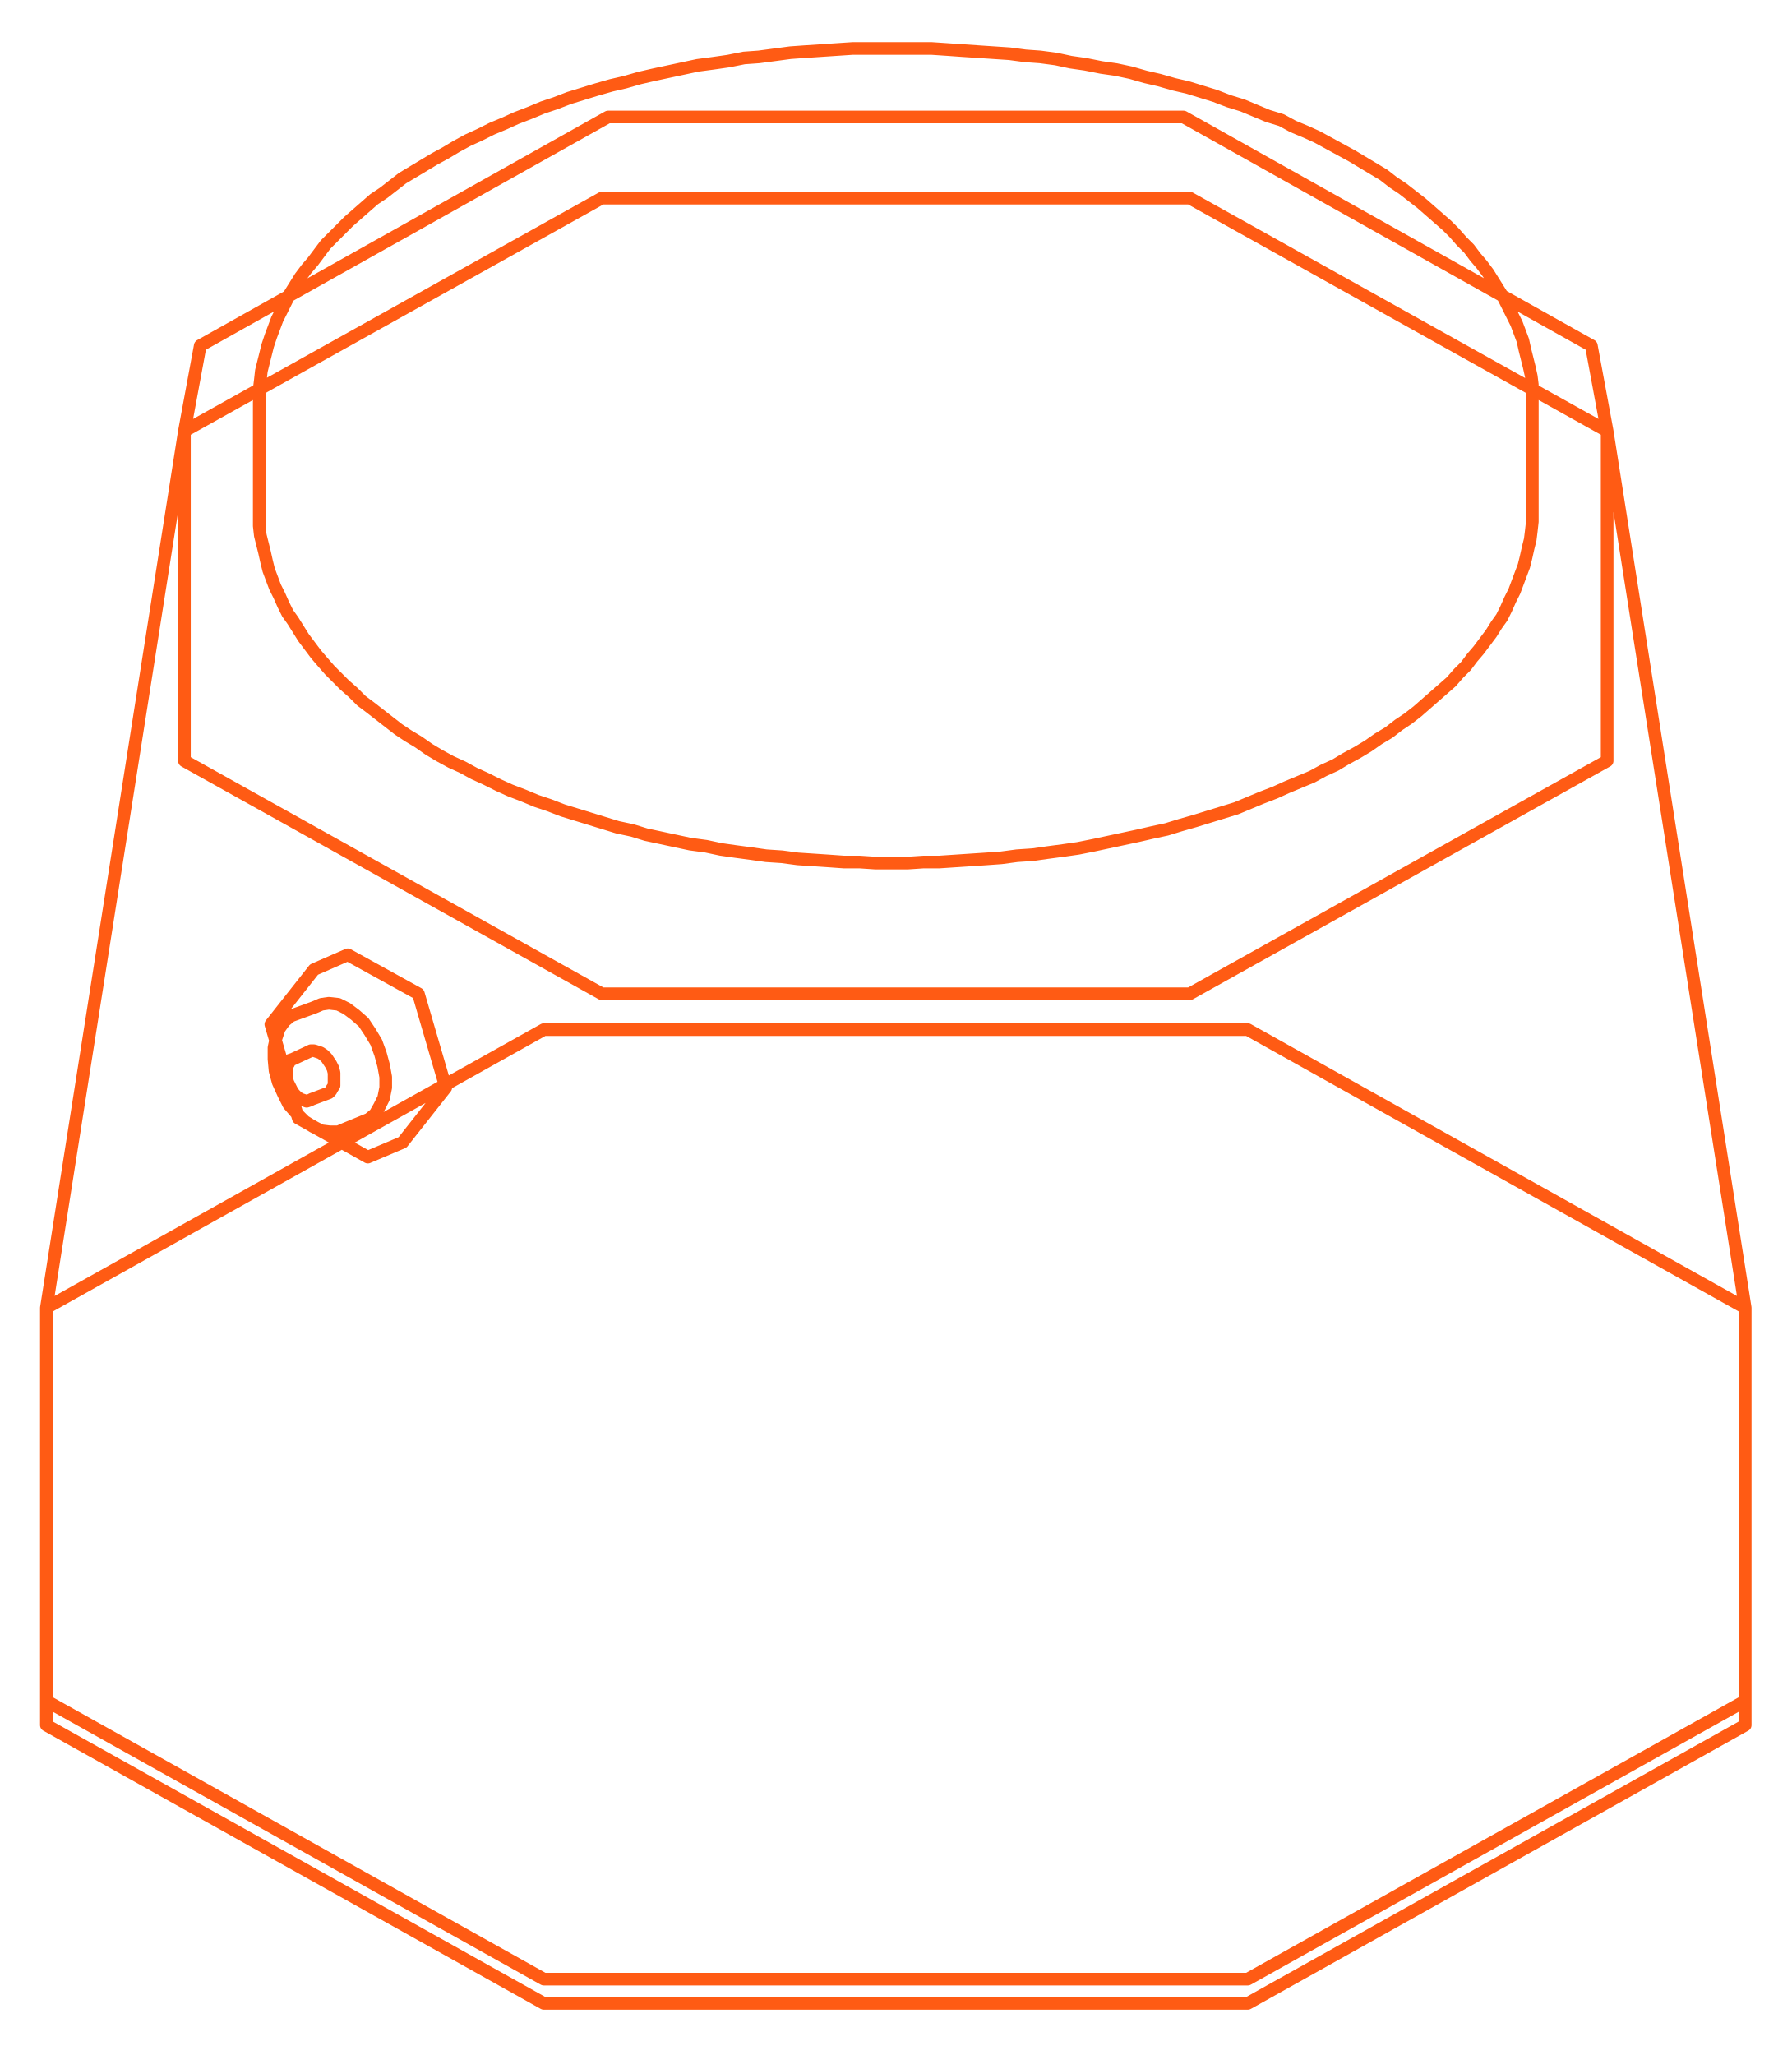
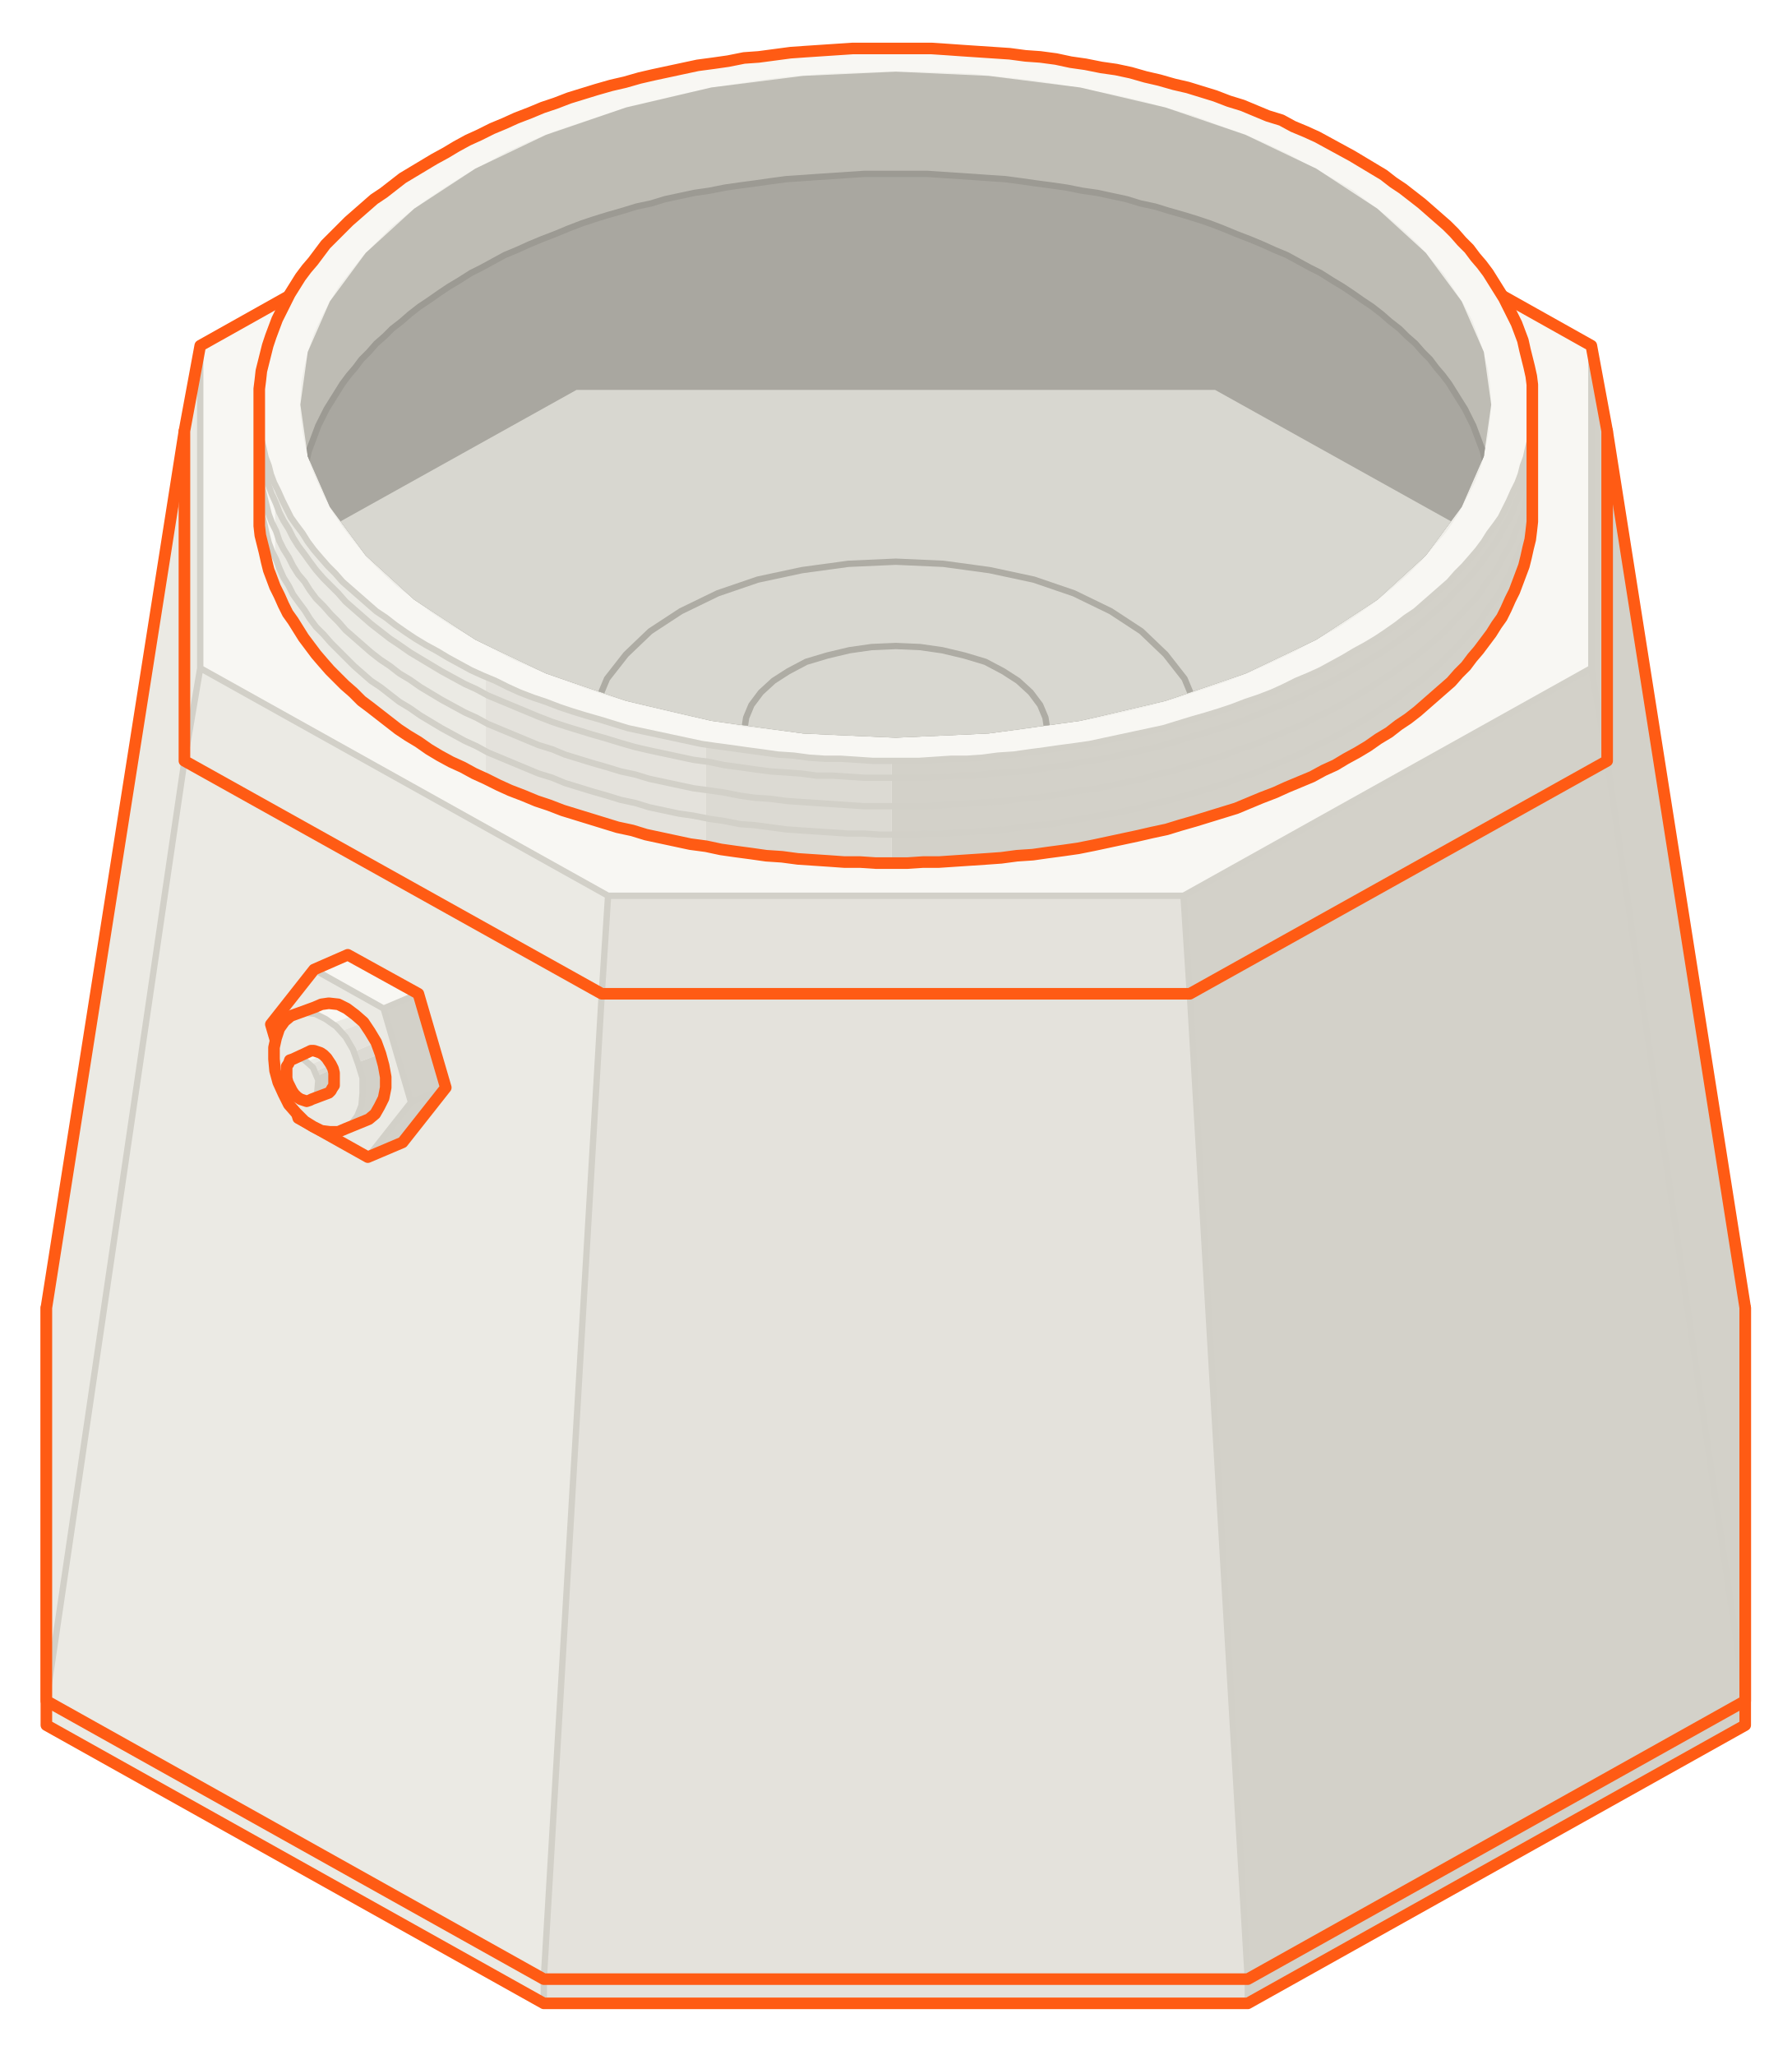
<svg xmlns="http://www.w3.org/2000/svg" viewBox="215 678 170 195" width="170" height="195">
-   <path d="M219.4 802.1L266.6 775.7L333.4 775.7L380.6 802.1L380.6 841.7L333.4 868.1L266.6 868.1L219.4 841.7ZM219.4 802.1L232.5 718.9L272.1 696.8L327.9 696.8L367.5 718.9L380.6 802.1L380.6 839.4L333.4 865.8L266.6 865.8L219.4 839.4ZM232.5 718.9L234 710.8L272.7 689.1L327.3 689.1L366 710.8L367.5 718.9L367.5 750.2L327.9 772.3L272.1 772.3L232.5 750.2ZM240.7 775.2L244.8 770L248 768.6L254.7 772.3L257.3 781.2L253.2 786.4L249.9 787.8L243.3 784.1ZM241 778.5L241 777.4L241.2 776.5L241.5 775.6L242 774.9L242.6 774.4L244.8 773.6L245.5 773.3L246.2 773.2L247.1 773.3L247.9 773.7L248.7 774.3L249.5 775L250.1 775.9L250.7 776.9L251.1 778L251.4 779.1L251.6 780.2L251.6 781.2L251.4 782.2L251 783L250.6 783.7L250 784.2L247.8 785.1L247.1 785.4L246.3 785.4L245.5 785.3L244.7 784.9L243.9 784.4L243.1 783.6L242.4 782.8L241.9 781.8L241.4 780.7L241.1 779.6ZM242.2 779.9L242.2 779.5L242.2 779.2L242.4 778.9L242.5 778.6L242.8 778.5L244.3 777.8L244.5 777.7L244.8 777.7L245.1 777.8L245.4 777.9L245.7 778.1L246 778.4L246.2 778.7L246.4 779L246.6 779.4L246.7 779.8L246.7 780.2L246.7 780.6L246.7 781L246.5 781.3L246.4 781.5L246.2 781.7L244.6 782.3L244.4 782.4L244.1 782.5L243.8 782.4L243.5 782.3L243.2 782.1L242.9 781.8L242.7 781.5L242.5 781.1L242.3 780.7L242.2 780.3ZM239.6 716.6L239.6 715.7L239.6 714.9L239.7 714.1L239.8 713.2L240 712.4L240.2 711.6L240.4 710.8L240.7 709.9L241 709.1L241.3 708.3L241.7 707.5L242.1 706.7L242.5 705.9L243 705.1L243.5 704.3L244.1 703.5L244.7 702.8L245.3 702L245.9 701.2L246.6 700.5L247.3 699.8L248.1 699L248.9 698.3L249.7 697.6L250.5 696.9L251.4 696.3L252.3 695.6L253.2 694.9L254.2 694.3L255.2 693.7L256.2 693.1L257.3 692.5L258.3 691.9L259.4 691.3L260.5 690.8L261.7 690.2L262.9 689.7L264 689.2L265.3 688.7L266.5 688.2L267.7 687.8L269 687.3L270.3 686.9L271.6 686.5L273 686.1L274.3 685.8L275.7 685.4L277 685.1L278.4 684.8L279.8 684.5L281.2 684.2L282.7 684L284.1 683.8L285.6 683.5L287 683.4L288.5 683.2L290 683L291.4 682.9L292.9 682.8L294.4 682.7L295.9 682.6L297.4 682.6L298.9 682.6L300.4 682.6L301.9 682.6L303.4 682.6L304.9 682.7L306.3 682.8L307.8 682.9L309.3 683L310.8 683.1L312.3 683.3L313.7 683.4L315.2 683.6L316.6 683.9L318 684.1L319.5 684.4L320.9 684.6L322.3 684.9L323.7 685.3L325 685.6L326.4 686L327.7 686.3L329 686.7L330.3 687.1L331.6 687.6L332.9 688L334.1 688.5L335.3 689L336.6 689.4L337.7 690L338.9 690.5L340 691L341.1 691.6L342.2 692.2L343.3 692.8L344.3 693.4L345.3 694L346.3 694.6L347.2 695.3L348.1 695.9L349 696.6L349.9 697.3L350.7 698L351.5 698.7L352.3 699.4L353 700.1L353.7 700.9L354.4 701.6L355 702.4L355.6 703.1L356.2 703.9L356.7 704.7L357.2 705.5L357.7 706.3L358.1 707.1L358.5 707.9L358.9 708.7L359.2 709.5L359.5 710.3L359.7 711.2L359.9 712L360.1 712.8L360.3 713.7L360.4 714.5L360.4 715.3L360.4 716.2L360.4 725.9L360.4 726.7L360.4 727.5L360.3 728.4L360.2 729.2L360 730L359.8 730.9L359.6 731.7L359.3 732.5L359 733.3L358.7 734.1L358.3 734.9L357.9 735.8L357.5 736.6L357 737.3L356.5 738.1L355.9 738.9L355.3 739.7L354.7 740.4L354.1 741.2L353.4 741.9L352.7 742.7L351.9 743.4L351.1 744.1L350.3 744.8L349.5 745.5L348.6 746.2L347.7 746.8L346.8 747.5L345.8 748.1L344.8 748.8L343.8 749.4L342.7 750L341.7 750.6L340.6 751.1L339.5 751.7L338.3 752.2L337.1 752.7L336 753.2L334.7 753.7L333.5 754.2L332.3 754.7L331 755.1L329.7 755.5L328.4 755.9L327 756.3L325.7 756.7L324.3 757L323 757.3L321.6 757.6L320.2 757.9L318.8 758.2L317.3 758.5L315.9 758.7L314.4 758.9L313 759.1L311.5 759.2L310 759.4L308.6 759.5L307.1 759.6L305.6 759.7L304.1 759.8L302.6 759.8L301.1 759.9L299.6 759.9L298.1 759.9L296.6 759.8L295.1 759.8L293.7 759.7L292.2 759.6L290.7 759.5L289.2 759.3L287.7 759.2L286.3 759L284.8 758.8L283.4 758.6L282 758.3L280.5 758.1L279.1 757.8L277.7 757.5L276.3 757.2L275 756.8L273.6 756.5L272.3 756.1L271 755.7L269.7 755.3L268.4 754.9L267.1 754.4L265.9 754L264.7 753.5L263.4 753L262.3 752.5L261.1 751.9L260 751.4L258.9 750.8L257.8 750.3L256.7 749.7L255.7 749.1L254.7 748.4L253.7 747.8L252.8 747.2L251.9 746.5L251 745.8L250.1 745.1L249.3 744.5L248.5 743.7L247.7 743L247 742.3L246.3 741.6L245.6 740.8L245 740.1L244.4 739.3L243.8 738.5L243.3 737.7L242.8 736.9L242.3 736.2L241.9 735.4L241.5 734.5L241.1 733.7L240.8 732.9L240.5 732.1L240.3 731.3L240.1 730.4L239.9 729.6L239.7 728.8L239.6 727.9L239.6 727.1L239.6 726.3Z" fill="none" stroke="#ff5b14" stroke-width="1.2" stroke-linecap="round" stroke-linejoin="round" vector-effect="non-scaling-stroke" />
+   <defs>
+     <clipPath id="mk-neck-hole">
+       <path d="M339.9 738.7L333.2 741.9L325.6 744.5L317.5 746.4L308.8 747.6L300 748L291.2 747.6L282.5 746.4L274.4 744.5L266.8 741.9L260.1 738.7L254.3 734.9L249.7 730.7L246.3 726.1L244.2 721.3L243.5 716.4L244.2 711.4L246.3 706.6L249.7 702L254.3 697.8L260.1 694L266.8 690.8L274.4 688.2L282.5 686.3L291.2 685.2L300 684.8L308.8 685.2L317.5 686.3L325.6 688.2L333.2 690.8L339.9 694L345.7 697.8L350.3 702L353.7 706.6L355.8 711.4L356.5 716.4L355.8 721.3L353.7 726.1L350.3 730.7L345.7 734.9Z" />
+     </clipPath>
+     <clipPath id="mk-neck-low">
+       <path d="M339.9 748.4L333.2 751.6L325.6 754.2L317.5 756.1L308.8 757.3L300 757.7L291.2 757.3L282.5 756.1L274.4 754.2L266.8 751.6L260.1 748.4L254.3 744.6L249.7 740.4L246.3 735.8L244.2 731L243.5 726.1L244.2 721.1L246.3 716.3L249.7 711.7L254.3 707.5L260.1 703.7L266.8 700.5L274.4 697.9L282.5 696L291.2 694.9L300 694.5L308.8 694.9L317.5 696L325.6 697.9L333.2 700.5L339.9 703.7L345.7 707.5L350.3 711.7L353.7 716.3L355.8 721.1L356.5 726.1L355.8 731L353.7 735.8L350.3 740.4L345.7 744.6Z" />
+     </clipPath>
+   </defs>
+   <g>
+     <path d="M219.4 802.1L266.6 775.7L333.4 775.7L380.6 802.1L380.6 841.7L333.4 868.1L266.6 868.1L219.4 841.7Z" fill="#efeee9" />
+     <path d="M380.6 841.7L333.4 868.1L333.4 865.8L380.6 839.4Z" fill="#d3d1c9" />
+     <path d="M333.4 868.1L266.6 868.1L266.6 865.8L333.4 865.8Z" fill="#e4e2dc" />
+     <path d="M266.6 868.1L219.4 841.7L219.4 839.4L266.6 865.8Z" fill="#ebeae4" />
+     <path d="" fill="#f8f7f3" />
+     <path d="M333.4 868.1L333.4 865.8M266.6 868.1L266.6 865.8" fill="none" stroke="#d2d0c8" stroke-width="0.6" stroke-linecap="round" stroke-linejoin="round" vector-effect="non-scaling-stroke" />
+     <path d="M219.4 802.1L266.6 775.7L333.4 775.7L380.6 802.1L380.6 841.7L333.4 868.1L266.6 868.1L219.4 841.7Z" fill="none" stroke="#ff5b14" stroke-width="1.1" stroke-linecap="round" stroke-linejoin="round" vector-effect="non-scaling-stroke" />
+   </g>
+   <g>
+     <path d="M219.4 802.1L232.5 718.9L272.1 696.8L327.9 696.8L367.5 718.9L380.6 802.1L380.6 839.4L333.4 865.8L266.6 865.8L219.4 839.4Z" fill="#efeee9" />
+     <path d="M380.6 802.1L380.6 839.4L367.5 750.2L367.5 718.9ZM380.6 839.4L333.4 865.8L327.9 772.3L367.5 750.2Z" fill="#d3d1c9" />
+     <path d="M333.4 865.8L266.6 865.8L272.1 772.3L327.9 772.3Z" fill="#e4e2dc" />
+     <path d="M266.6 865.8L219.4 839.4L232.5 750.2L272.1 772.3ZM219.4 839.4L219.4 802.1L232.5 718.9L232.5 750.2Z" fill="#ebeae4" />
+     <path d="" fill="#f8f7f3" />
+     <path d="M333.4 865.8L327.9 772.3M266.6 865.8L272.1 772.3M219.4 839.4L232.5 750.2M380.6 839.4L367.5 750.2" fill="none" stroke="#d2d0c8" stroke-width="0.6" stroke-linecap="round" stroke-linejoin="round" vector-effect="non-scaling-stroke" />
+     <path d="M219.4 802.1L232.5 718.9L272.1 696.8L327.9 696.8L367.5 718.9L380.6 802.1L380.6 839.4L333.4 865.8L266.6 865.8L219.4 839.4Z" fill="none" stroke="#ff5b14" stroke-width="1.1" stroke-linecap="round" stroke-linejoin="round" vector-effect="non-scaling-stroke" />
+   </g>
+   <g>
+     <path d="M232.5 718.9L234 710.8L272.7 689.1L327.3 689.1L366 710.8L367.5 718.9L367.5 750.2L327.9 772.3L272.1 772.3L232.5 750.2Z" fill="#efeee9" />
+     <path d="M367.5 718.9L367.5 750.2L366 741.4L366 710.8ZM367.5 750.2L327.9 772.3L327.3 763L366 741.4Z" fill="#d3d1c9" />
+     <path d="M327.9 772.3L272.1 772.3L272.7 763L327.3 763Z" fill="#e4e2dc" />
+     <path d="M272.1 772.3L232.5 750.2L234 741.4L272.7 763ZM232.5 750.2L232.5 718.9L234 710.8L234 741.4Z" fill="#ebeae4" />
+     <path d="M327.3 763L272.7 763L234 741.4L234 710.8L272.7 689.1L327.3 689.1L366 710.8L366 741.4Z" fill="#f8f7f3" />
+     <path d="M327.9 772.3L327.3 763M327.3 763L272.7 763M272.1 772.3L272.7 763M272.7 763L234 741.4M232.5 750.2L234 741.4M234 741.4L234 710.8M366 710.8L366 741.4M367.5 750.2L366 741.4M366 741.4L327.3 763" fill="none" stroke="#d2d0c8" stroke-width="0.6" stroke-linecap="round" stroke-linejoin="round" vector-effect="non-scaling-stroke" />
+     <path d="M232.5 718.9L234 710.8L272.7 689.1L327.3 689.1L366 710.8L367.5 718.9L367.5 750.2L327.9 772.3L272.1 772.3L232.5 750.2Z" fill="none" stroke="#ff5b14" stroke-width="1.1" stroke-linecap="round" stroke-linejoin="round" vector-effect="non-scaling-stroke" />
+   </g>
+   <g>
+     <path d="M240.7 775.2L244.8 770L248 768.6L254.7 772.3L257.3 781.2L253.2 786.4L249.9 787.8L243.3 784.1Z" fill="#efeee9" />
+     <path d="M254.7 772.3L257.3 781.2L254 782.6L251.4 773.7ZM257.3 781.2L253.2 786.4L249.9 787.8L254 782.6Z" fill="#d3d1c9" />
+     <path d="M240.7 775.2L244.8 770L251.4 773.7L254 782.6L249.9 787.8L243.3 784.1Z" fill="#ebeae4" />
+     <path d="M248 768.6L254.7 772.3L251.4 773.7L244.8 770Z" fill="#f8f7f3" />
+     <path d="M244.8 770L251.4 773.7M254.7 772.3L251.4 773.7M251.4 773.7L254 782.6M257.3 781.2L254 782.6M254 782.6L249.9 787.8" fill="none" stroke="#d2d0c8" stroke-width="0.6" stroke-linecap="round" stroke-linejoin="round" vector-effect="non-scaling-stroke" />
+     <path d="M240.7 775.2L244.8 770L248 768.6L254.7 772.3L257.3 781.2L253.2 786.4L249.9 787.8L243.3 784.1Z" fill="none" stroke="#ff5b14" stroke-width="1.1" stroke-linecap="round" stroke-linejoin="round" vector-effect="non-scaling-stroke" />
+   </g>
+   <g>
+     <path d="M241 778.5L241 777.4L241.2 776.5L241.5 775.6L242 774.9L242.6 774.4L244.8 773.6L245.5 773.3L246.2 773.2L247.1 773.3L247.9 773.7L248.7 774.3L249.5 775L250.1 775.9L250.7 776.9L251.1 778L251.4 779.1L251.6 780.2L251.6 781.2L251.4 782.2L251 783L250.6 783.7L250 784.2L247.8 785.1L247.1 785.4L246.3 785.4L245.5 785.3L244.7 784.9L243.9 784.4L243.1 783.6L242.4 782.8L241.9 781.8L241.4 780.7L241.1 779.6Z" fill="#efeee9" />
+     <path d="M251.1 778L251.4 779.1L251.6 780.2L251.6 781.2L251.4 782.2L251 783L250.6 783.7L250 784.2L247.8 785.1L248.4 784.6L248.9 783.9L249.2 783.1L249.4 782.1L249.4 781.1L249.3 780L249 778.8Z" fill="#d3d1c9" />
+     <path d="M250.7 776.9L251.1 778L249 778.8L248.6 777.8Z" fill="#dcdad3" />
+     <path d="M249.5 775L250.1 775.9L250.7 776.9L248.6 777.8L248 776.8L247.3 775.9Z" fill="#e4e2dc" />
+     <path d="M248.7 774.3L249.5 775L247.3 775.9L246.5 775.1ZM241 777.4L241.2 776.5L241.5 775.6L242 774.9L242.6 774.4L243.3 774.2L244.1 774.1L244.9 774.2L245.7 774.6L246.5 775.1L247.3 775.9L248 776.8L248.6 777.8L249 778.8L249.3 780L249.4 781.1L249.4 782.1L249.2 783.1L248.9 783.9L248.4 784.6L247.8 785.1L247.1 785.4L246.3 785.4L245.5 785.3L244.7 784.9L243.9 784.4L243.1 783.6L242.4 782.8L241.9 781.8L241.4 780.7L241.1 779.6L241 778.5L241 777.4L245.2 779.8L245.2 779.8L245.2 779.8L245.2 779.8L245.2 779.8L245.2 779.8L245.2 779.8L245.2 779.8L245.2 779.8L245.2 779.8L245.2 779.8L245.2 779.8L245.2 779.8L245.2 779.8L245.2 779.8L245.2 779.8L245.2 779.8L245.2 779.8L245.2 779.8L245.2 779.8L245.2 779.8L245.2 779.8L245.2 779.8L245.2 779.8L245.2 779.8L245.2 779.8L245.2 779.8L245.2 779.8L245.2 779.8L245.2 779.8L245.2 779.8L245.2 779.8L245.2 779.8Z" fill="#ebeae4" />
+     <path d="M244.8 773.6L245.5 773.3L246.2 773.2L247.1 773.3L247.9 773.7L248.7 774.3L246.5 775.1L245.7 774.6L244.9 774.2L244.1 774.1L243.3 774.2L242.6 774.4Z" fill="#f8f7f3" />
+     <path d="M243 774.3L243.9 774.1L244.9 774.2L245.9 774.7L246.9 775.4L247.8 776.4L248.5 777.6L249 779L249.4 780.3L249.4 781.7L249.3 782.9L248.9 783.9L248.3 784.7L247.5 785.3" fill="none" stroke="#d2d0c8" stroke-width="0.6" stroke-linecap="round" stroke-linejoin="round" vector-effect="non-scaling-stroke" />
+     <path d="M241 778.5L241 777.4L241.2 776.5L241.5 775.6L242 774.9L242.6 774.4L244.8 773.6L245.5 773.3L246.2 773.2L247.1 773.3L247.9 773.7L248.7 774.3L249.5 775L250.1 775.9L250.7 776.9L251.1 778L251.4 779.1L251.6 780.2L251.6 781.2L251.4 782.2L251 783L250.6 783.7L250 784.2L247.8 785.1L247.1 785.4L246.3 785.4L245.5 785.3L244.7 784.9L243.9 784.4L243.1 783.6L242.4 782.8L241.9 781.8L241.4 780.7L241.1 779.6Z" fill="none" stroke="#ff5b14" stroke-width="1.1" stroke-linecap="round" stroke-linejoin="round" vector-effect="non-scaling-stroke" />
+   </g>
+   <g>
+     <path d="M242.2 779.9L242.2 779.5L242.2 779.2L242.4 778.9L242.5 778.6L242.8 778.5L244.3 777.8L244.5 777.7L244.8 777.7L245.1 777.8L245.4 777.9L245.7 778.1L246 778.4L246.2 778.7L246.4 779L246.6 779.4L246.7 779.8L246.7 780.2L246.7 780.6L246.7 781L246.5 781.3L246.4 781.5L246.2 781.7L244.6 782.3L244.4 782.4L244.1 782.5L243.8 782.4L243.5 782.3L243.2 782.1L242.9 781.8L242.7 781.5L242.5 781.1L242.3 780.7L242.2 780.3Z" fill="#efeee9" />
+     <path d="M246.6 779.4L246.7 779.8L246.7 780.2L246.7 780.6L246.7 781L246.5 781.3L246.4 781.5L246.2 781.7L244.6 782.3L244.9 782.1L245 781.9L245.2 781.6L245.2 781.2L245.2 780.9L245.2 780.5L245.1 780.1Z" fill="#d3d1c9" />
+     <path d="M246.4 779L246.6 779.4L245.1 780.1L244.9 779.7Z" fill="#dcdad3" />
+     <path d="M246 778.4L246.2 778.7L246.4 779L244.9 779.7L244.7 779.3L244.5 779Z" fill="#e4e2dc" />
+     <path d="M245.7 778.1L246 778.4L244.5 779L244.2 778.7ZM242.2 779.5L242.2 779.2L242.4 778.9L242.5 778.6L242.8 778.5L243 778.3L243.3 778.3L243.6 778.4L243.9 778.5L244.2 778.7L244.5 779L244.7 779.3L244.9 779.7L245.1 780.1L245.2 780.5L245.2 780.9L245.2 781.2L245.2 781.6L245 781.9L244.9 782.1L244.6 782.3L244.4 782.4L244.1 782.5L243.8 782.4L243.5 782.3L243.2 782.1L242.9 781.8L242.7 781.5L242.5 781.1L242.3 780.7L242.2 780.3L242.2 779.9L242.2 779.5L243.7 780.4L243.7 780.4L243.7 780.4L243.7 780.4L243.7 780.4L243.7 780.4L243.7 780.4L243.7 780.4L243.7 780.4L243.7 780.4L243.7 780.4L243.7 780.4L243.7 780.4L243.7 780.4L243.7 780.4L243.7 780.4L243.7 780.4L243.7 780.4L243.7 780.4L243.7 780.4L243.7 780.4L243.7 780.4L243.7 780.4L243.7 780.4L243.7 780.4L243.7 780.4L243.7 780.4L243.7 780.4L243.7 780.4L243.7 780.4L243.7 780.4L243.7 780.4L243.7 780.4Z" fill="#ebeae4" />
+     <path d="M244.3 777.8L244.5 777.7L244.8 777.7L245.1 777.8L245.4 777.9L245.7 778.1L244.2 778.7L243.9 778.5L243.6 778.4L243.3 778.3L243 778.3L242.8 778.5Z" fill="#f8f7f3" />
+     <path d="M242.9 778.4L243.8 778.5L244.7 779.3L245.2 780.5L245.1 781.7L244.5 782.4" fill="none" stroke="#d2d0c8" stroke-width="0.6" stroke-linecap="round" stroke-linejoin="round" vector-effect="non-scaling-stroke" />
+     <path d="M242.2 779.9L242.2 779.5L242.2 779.2L242.4 778.9L242.5 778.6L242.8 778.5L244.3 777.8L244.5 777.7L244.8 777.7L245.1 777.8L245.4 777.9L245.7 778.1L246 778.4L246.2 778.7L246.4 779L246.6 779.4L246.7 779.8L246.7 780.2L246.7 780.6L246.7 781L246.5 781.3L246.4 781.5L246.2 781.7L244.6 782.3L244.4 782.4L244.1 782.5L243.8 782.4L243.5 782.3L243.2 782.1L242.9 781.8L242.7 781.5L242.5 781.1L242.3 780.7L242.2 780.3Z" fill="none" stroke="#ff5b14" stroke-width="1.1" stroke-linecap="round" stroke-linejoin="round" vector-effect="non-scaling-stroke" />
+   </g>
+   <g>
+     <path d="M239.6 716.6L239.6 715.7L239.6 714.9L239.7 714.1L239.8 713.2L240 712.4L240.2 711.6L240.4 710.8L240.7 709.9L241 709.1L241.3 708.3L241.7 707.5L242.1 706.7L242.5 705.9L243 705.1L243.5 704.3L244.1 703.5L244.7 702.8L245.3 702L245.9 701.2L246.6 700.5L247.3 699.8L248.1 699L248.9 698.3L249.7 697.6L250.5 696.9L251.4 696.3L252.3 695.6L253.2 694.9L254.2 694.3L255.2 693.7L256.2 693.1L257.3 692.5L258.3 691.9L259.4 691.3L260.5 690.8L261.7 690.2L262.9 689.7L264 689.2L265.3 688.7L266.5 688.2L267.7 687.8L269 687.3L270.3 686.9L271.6 686.5L273 686.1L274.3 685.8L275.7 685.4L277 685.1L278.4 684.8L279.8 684.5L281.2 684.2L282.7 684L284.1 683.8L285.6 683.5L287 683.4L288.5 683.2L290 683L291.4 682.9L292.9 682.8L294.4 682.7L295.9 682.6L297.4 682.6L298.9 682.6L300.4 682.6L301.9 682.6L303.4 682.6L304.9 682.7L306.3 682.8L307.8 682.9L309.3 683L310.8 683.1L312.3 683.3L313.7 683.4L315.2 683.6L316.6 683.9L318 684.1L319.5 684.4L320.9 684.6L322.3 684.9L323.7 685.3L325 685.6L326.4 686L327.7 686.3L329 686.7L330.3 687.1L331.6 687.6L332.9 688L334.1 688.5L335.3 689L336.6 689.4L337.7 690L338.9 690.5L340 691L341.1 691.6L342.2 692.2L343.3 692.8L344.3 693.4L345.3 694L346.3 694.6L347.2 695.3L348.1 695.9L349 696.6L349.9 697.3L350.7 698L351.5 698.7L352.3 699.4L353 700.1L353.7 700.9L354.4 701.6L355 702.4L355.6 703.1L356.2 703.9L356.7 704.7L357.2 705.5L357.7 706.3L358.1 707.1L358.5 707.9L358.9 708.7L359.2 709.5L359.5 710.3L359.7 711.2L359.9 712L360.1 712.8L360.3 713.7L360.4 714.5L360.4 715.3L360.4 716.2L360.4 725.9L360.4 726.7L360.4 727.5L360.3 728.4L360.2 729.2L360 730L359.8 730.9L359.6 731.7L359.3 732.5L359 733.3L358.7 734.1L358.3 734.9L357.9 735.8L357.5 736.6L357 737.3L356.5 738.1L355.9 738.9L355.3 739.7L354.7 740.4L354.1 741.2L353.4 741.9L352.7 742.7L351.9 743.4L351.1 744.1L350.3 744.8L349.5 745.5L348.6 746.2L347.7 746.8L346.8 747.5L345.8 748.1L344.8 748.8L343.8 749.4L342.7 750L341.7 750.6L340.6 751.1L339.5 751.7L338.3 752.2L337.1 752.7L336 753.2L334.7 753.7L333.5 754.2L332.3 754.7L331 755.1L329.7 755.5L328.4 755.9L327 756.3L325.7 756.7L324.3 757L323 757.3L321.6 757.6L320.2 757.9L318.8 758.2L317.3 758.5L315.9 758.7L314.4 758.9L313 759.1L311.5 759.2L310 759.4L308.6 759.5L307.1 759.6L305.6 759.7L304.1 759.8L302.6 759.8L301.1 759.9L299.6 759.9L298.1 759.9L296.6 759.8L295.1 759.8L293.7 759.7L292.2 759.6L290.7 759.5L289.2 759.3L287.7 759.2L286.3 759L284.8 758.8L283.4 758.6L282 758.3L280.5 758.1L279.1 757.8L277.7 757.5L276.3 757.2L275 756.8L273.6 756.5L272.3 756.1L271 755.7L269.7 755.3L268.4 754.9L267.1 754.4L265.9 754L264.7 753.5L263.4 753L262.3 752.5L261.1 751.9L260 751.4L258.9 750.8L257.8 750.3L256.7 749.7L255.7 749.1L254.7 748.4L253.7 747.8L252.8 747.2L251.9 746.5L251 745.8L250.1 745.1L249.3 744.5L248.5 743.7L247.7 743L247 742.3L246.3 741.6L245.6 740.8L245 740.1L244.4 739.3L243.8 738.5L243.3 737.7L242.8 736.9L242.3 736.2L241.9 735.4L241.5 734.5L241.1 733.7L240.8 732.9L240.5 732.1L240.3 731.3L240.1 730.4L239.9 729.6L239.7 728.8L239.6 727.9L239.6 727.1L239.6 726.3Z" fill="#efeee9" />
+     <path d="M360.4 725.9L360.4 727.5L360.2 729.2L359.8 730.9L359.3 732.5L358.7 734.1L357.9 735.8L357 737.3L355.9 738.9L354.7 740.4L353.4 741.9L351.9 743.4L350.3 744.8L348.6 746.2L346.8 747.5L344.8 748.8L342.7 750L340.6 751.1L338.3 752.2L336 753.2L333.5 754.2L331 755.1L328.4 755.9L325.7 756.7L323 757.3L320.2 757.9L317.3 758.5L314.4 758.9L311.5 759.2L308.6 759.5L305.6 759.7L302.6 759.8L299.6 759.9L299.6 750.2L302.6 750.1L305.6 750L308.6 749.8L311.5 749.6L314.4 749.2L317.3 748.8L320.2 748.2L323 747.6L325.7 747L328.4 746.2L331 745.4L333.5 744.5L336 743.5L338.3 742.5L340.6 741.4L342.7 740.3L344.8 739.1L346.8 737.8L348.6 736.5L350.3 735.1L351.9 733.7L353.4 732.2L354.7 730.7L355.9 729.2L357 727.6L357.9 726.1L358.7 724.4L359.3 722.8L359.8 721.2L360.2 719.5L360.4 717.8L360.4 716.2Z" fill="#d3d1c9" />
+     <path d="M299.6 759.9L296.6 759.8L293.7 759.7L290.7 759.5L287.7 759.2L284.8 758.8L282 758.3L282 748.6L284.8 749.1L287.7 749.5L290.7 749.8L293.7 750L296.6 750.1L299.6 750.2Z" fill="#dcdad3" />
+     <path d="M282 758.3L279.1 757.8L276.3 757.2L273.6 756.5L271 755.7L268.4 754.9L265.9 754L263.4 753L261.1 751.9L261.1 742.3L263.4 743.3L265.9 744.3L268.4 745.2L271 746L273.6 746.8L276.3 747.5L279.1 748.1L282 748.6Z" fill="#e4e2dc" />
+     <path d="M261.1 751.9L258.9 750.8L256.7 749.7L254.7 748.4L252.8 747.2L251 745.8L249.3 744.5L247.7 743L246.3 741.6L245 740.1L243.8 738.5L242.8 736.9L241.9 735.4L241.1 733.7L241.1 724L241.9 725.7L242.8 727.3L243.8 728.8L245 730.4L246.3 731.9L247.7 733.3L249.3 734.8L251 736.1L252.8 737.5L254.7 738.8L256.7 740L258.9 741.1L261.1 742.3Z" fill="#ebeae4" />
+     <path d="M241.1 733.7L240.5 732.1L240.1 730.4L239.7 728.8L239.6 727.1L239.6 725.4L239.6 715.7L239.6 717.4L239.7 719.1L240.1 720.7L240.5 722.4L241.1 724ZM342.7 740.3L340.6 741.4L338.3 742.5L336 743.5L333.5 744.5L331 745.4L328.4 746.2L325.7 747L323 747.6L320.2 748.2L317.3 748.8L314.4 749.2L311.5 749.6L308.6 749.8L305.6 750L302.6 750.1L299.6 750.2L296.6 750.1L293.7 750L290.7 749.8L287.7 749.5L284.8 749.1L282 748.6L279.1 748.1L276.3 747.5L273.6 746.8L271 746L268.4 745.2L265.9 744.3L263.4 743.3L261.1 742.3L258.9 741.1L256.7 740L254.7 738.8L252.8 737.5L251 736.1L249.3 734.8L247.7 733.3L246.3 731.9L245 730.4L243.8 728.8L242.8 727.3L241.9 725.7L241.1 724L240.5 722.4L240.1 720.7L239.7 719.1L239.6 717.4L239.6 715.7L239.7 714.1L240 712.4L240.4 710.8L241 709.1L241.7 707.5L242.5 705.9L243.5 704.3L244.7 702.8L245.9 701.2L247.3 699.8L248.9 698.3L250.5 696.9L252.3 695.6L254.2 694.3L256.2 693.1L258.3 691.9L260.5 690.8L262.9 689.7L265.3 688.7L267.7 687.8L270.3 686.9L273 686.1L275.7 685.4L278.4 684.8L281.2 684.2L284.1 683.8L287 683.4L290 683L292.9 682.8L295.9 682.6L298.9 682.6L301.9 682.6L304.9 682.7L307.8 682.9L310.8 683.1L313.7 683.4L316.6 683.9L319.5 684.4L322.3 684.9L325 685.6L327.7 686.3L330.3 687.1L332.9 688L335.3 689L337.7 690L340 691L342.2 692.2L344.3 693.4L346.3 694.6L348.1 695.9L349.9 697.3L351.5 698.7L353 700.1L354.4 701.6L355.6 703.1L356.7 704.7L357.7 706.3L358.5 707.9L359.2 709.5L359.7 711.2L360.1 712.8L360.4 714.5L360.4 716.2L360.4 717.8L360.2 719.5L359.8 721.2L359.3 722.8L358.7 724.4L357.9 726.1L357 727.6L355.9 729.2L354.7 730.7L353.4 732.2L351.9 733.7L350.3 735.1L348.6 736.5L346.8 737.8L344.8 739.1L342.7 740.3L339.9 738.7L341.9 737.6L343.7 736.4L345.4 735.2L347 733.9L348.5 732.6L349.9 731.2L351.1 729.8L352.3 728.4L353.3 726.9L354.1 725.4L354.9 723.9L355.5 722.4L355.9 720.8L356.2 719.3L356.4 717.7L356.5 716.2L356.4 714.6L356.2 713.1L355.8 711.5L355.3 710L354.7 708.4L353.9 706.9L353 705.5L352 704L350.8 702.6L349.6 701.2L348.1 699.8L346.6 698.5L345 697.3L343.3 696L341.4 694.9L339.4 693.8L337.4 692.7L335.3 691.7L333 690.7L330.7 689.9L328.3 689L325.9 688.3L323.4 687.6L320.8 687L318.2 686.5L315.5 686L312.8 685.6L310.1 685.3L307.3 685L304.5 684.9L301.7 684.8L299 684.8L296.2 684.9L293.4 685L290.6 685.2L287.9 685.5L285.2 685.9L282.5 686.3L279.8 686.9L277.3 687.5L274.7 688.1L272.3 688.9L269.9 689.7L267.5 690.5L265.3 691.4L263.1 692.4L261.1 693.5L259.1 694.6L257.2 695.8L255.4 697L253.8 698.2L252.2 699.5L250.8 700.9L249.5 702.2L248.3 703.7L247.2 705.1L246.3 706.6L245.5 708.1L244.8 709.6L244.3 711.1L243.9 712.7L243.6 714.2L243.5 715.8L243.5 717.3L243.7 718.9L244 720.5L244.4 722L245 723.5L245.7 725L246.5 726.5L247.5 728L248.6 729.4L249.8 730.9L251.1 732.2L252.6 733.6L254.2 734.8L255.9 736.1L257.7 737.3L259.6 738.4L261.6 739.5L263.7 740.6L265.8 741.5L268.1 742.4L270.5 743.3L272.9 744.1L275.4 744.8L277.9 745.4L280.5 746L283.1 746.5L285.8 747L288.6 747.3L291.3 747.6L294.1 747.8L296.9 747.9L299.7 748L302.4 747.9L305.2 747.8L308 747.6L310.8 747.4L313.5 747L316.2 746.6L318.8 746.2L321.5 745.6L324 745L326.5 744.3L328.9 743.5L331.3 742.7L333.6 741.8L335.8 740.8L337.9 739.8L339.9 738.7Z" fill="#f8f7f3" />
+     <path d="M360.4 716.4L360.4 717.2L360.4 718L360.3 718.9L360.2 719.7L360 720.5L359.8 721.4L359.5 722.2L359.3 723L359 723.8L358.6 724.6L358.2 725.5L357.8 726.3L357.4 727.1L356.9 727.8L356.3 728.6L355.8 729.4L355.2 730.2L354.6 730.9L353.9 731.7L353.2 732.4L352.5 733.2L351.7 733.9L350.9 734.6L350.1 735.3L349.3 736L348.4 736.6L347.5 737.3L346.5 738L345.6 738.6L344.6 739.2L343.5 739.8L342.5 740.4L341.4 741L340.3 741.6L339.2 742.1L338 742.6L336.8 743.2L335.7 743.7L334.4 744.2L333.2 744.6L331.9 745.1L330.7 745.5L329.4 745.9L328 746.3L326.7 746.7L325.4 747.1L324 747.4L322.6 747.7L321.2 748L319.8 748.3L318.4 748.6L317 748.8L315.5 749L314.1 749.2L312.6 749.4L311.2 749.6L309.7 749.7L308.2 749.9L306.7 750L305.2 750L303.7 750.1L302.2 750.2L300.7 750.2L299.3 750.2L297.8 750.2L296.3 750.1L294.8 750L293.3 750L291.8 749.9L290.3 749.7L288.8 749.6L287.4 749.4L285.9 749.2L284.5 749L283 748.8L281.6 748.6L280.2 748.3L278.8 748L277.4 747.7L276 747.4L274.6 747.1L273.3 746.7L272 746.3L270.6 745.9L269.3 745.5L268.1 745.1L266.8 744.6L265.6 744.2L264.3 743.7L263.2 743.2L262 742.6L260.8 742.1L259.7 741.6L258.6 741L257.5 740.4L256.5 739.8L255.4 739.2L254.4 738.6L253.5 738L252.5 737.3L251.6 736.6L250.7 736L249.9 735.3L249.1 734.6L248.3 733.9L247.5 733.2L246.8 732.4L246.1 731.7L245.4 730.9L244.8 730.2L244.2 729.4L243.7 728.6L243.1 727.8L242.6 727.1L242.2 726.3L241.8 725.5L241.4 724.6L241 723.8L240.7 723L240.5 722.2L240.2 721.4L240 720.5L239.8 719.7L239.7 718.9L239.6 718L239.6 717.2L239.6 716.4" fill="none" stroke="#d2d0c8" stroke-width="0.6" stroke-linecap="round" stroke-linejoin="round" vector-effect="non-scaling-stroke" />
+     <path d="M360.4 724.5L360.3 725.3L360.2 726.2L360.1 727L359.9 727.8L359.7 728.7L359.5 729.5L359.2 730.3L358.8 731.1L358.5 731.9L358.1 732.8L357.6 733.6L357.2 734.4L356.7 735.1L356.1 735.9L355.6 736.7L355 737.5L354.3 738.2L353.6 739L352.9 739.7L352.2 740.4L351.4 741.2L350.6 741.9L349.8 742.6L348.9 743.2L348 743.9L347.1 744.6L346.1 745.2L345.1 745.9L344.1 746.5L343.1 747.1L342 747.7L340.9 748.3L339.8 748.8L338.7 749.4L337.5 749.9L336.3 750.4L335.1 750.9L333.9 751.4L332.6 751.8L331.4 752.3L330.1 752.7L328.8 753.1L327.4 753.5L326.1 753.9L324.7 754.2L323.4 754.6L322 754.9L320.6 755.2L319.2 755.4L317.7 755.7L316.3 755.9L314.8 756.2L313.4 756.3L311.9 756.5L310.4 756.7L309 756.8L307.5 756.9L306 757L304.5 757.1L303 757.1L301.5 757.2L300 757.2L298.5 757.2L297 757.1L295.5 757.1L294 757L292.5 756.9L291 756.8L289.6 756.7L288.1 756.5L286.6 756.3L285.2 756.2L283.7 755.9L282.3 755.7L280.8 755.4L279.4 755.2L278 754.9L276.6 754.6L275.3 754.2L273.9 753.9L272.6 753.5L271.2 753.1L269.9 752.7L268.6 752.3L267.4 751.8L266.1 751.4L264.9 750.9L263.7 750.4L262.5 749.9L261.3 749.4L260.2 748.8L259.1 748.3L258 747.7L256.9 747.1L255.9 746.5L254.9 745.9L253.9 745.2L252.9 744.6L252 743.9L251.1 743.2L250.2 742.6L249.4 741.9L248.6 741.2L247.8 740.4L247.1 739.7L246.4 739L245.7 738.2L245 737.5L244.4 736.7L243.9 735.9L243.3 735.1L242.8 734.4L242.4 733.6L241.9 732.8L241.5 731.9L241.2 731.1L240.8 730.3L240.5 729.5L240.3 728.7L240.1 727.8L239.9 727L239.8 726.2L239.7 725.3L239.6 724.5M360.4 721.8L360.3 722.6L360.2 723.5L360.1 724.3L359.9 725.2L359.7 726L359.5 726.8L359.2 727.6L358.8 728.4L358.5 729.3L358.1 730.1L357.6 730.9L357.2 731.7L356.7 732.5L356.1 733.2L355.6 734L355 734.8L354.3 735.5L353.6 736.3L352.9 737L352.2 737.8L351.4 738.5L350.6 739.2L349.8 739.9L348.9 740.6L348 741.2L347.1 741.9L346.1 742.5L345.1 743.2L344.1 743.8L343.1 744.4L342 745L340.9 745.6L339.8 746.1L338.7 746.7L337.5 747.2L336.3 747.7L335.1 748.2L333.9 748.7L332.6 749.1L331.4 749.6L330.1 750L328.8 750.4L327.4 750.8L326.1 751.2L324.7 751.5L323.4 751.9L322 752.2L320.6 752.5L319.2 752.8L317.7 753L316.3 753.2L314.8 753.5L313.4 753.7L311.9 753.8L310.4 754L309 754.1L307.5 754.2L306 754.3L304.5 754.4L303 754.5L301.5 754.5L300 754.5L298.5 754.5L297 754.5L295.5 754.4L294 754.3L292.5 754.2L291 754.1L289.6 754L288.1 753.8L286.6 753.7L285.2 753.5L283.7 753.2L282.3 753L280.8 752.8L279.4 752.5L278 752.2L276.6 751.9L275.3 751.5L273.9 751.2L272.6 750.8L271.2 750.4L269.9 750L268.6 749.6L267.4 749.1L266.1 748.7L264.9 748.2L263.7 747.7L262.5 747.2L261.3 746.7L260.2 746.1L259.1 745.6L258 745L256.9 744.4L255.9 743.8L254.9 743.2L253.9 742.5L252.9 741.9L252 741.2L251.1 740.6L250.2 739.9L249.4 739.2L248.6 738.5L247.8 737.8L247.1 737L246.4 736.3L245.7 735.5L245 734.8L244.4 734L243.9 733.2L243.3 732.5L242.8 731.7L242.4 730.9L241.9 730.1L241.5 729.3L241.2 728.4L240.8 727.6L240.5 726.8L240.3 726L240.1 725.2L239.9 724.3L239.8 723.5L239.7 722.6L239.6 721.8M360.4 719.1L360.3 720L360.2 720.8L360.1 721.6L359.9 722.5L359.7 723.3L359.5 724.1L359.2 724.9L358.8 725.8L358.5 726.6L358.1 727.4L357.6 728.2L357.2 729L356.7 729.8L356.1 730.6L355.6 731.3L355 732.1L354.3 732.9L353.6 733.6L352.9 734.3L352.2 735.1L351.4 735.8L350.6 736.5L349.8 737.2L348.9 737.9L348 738.6L347.1 739.2L346.1 739.9L345.1 740.5L344.1 741.1L343.1 741.7L342 742.3L340.9 742.9L339.8 743.4L338.7 744L337.5 744.5L336.3 745L335.1 745.5L333.9 746L332.6 746.5L331.4 746.9L330.1 747.3L328.8 747.7L327.4 748.1L326.1 748.5L324.7 748.9L323.4 749.2L322 749.5L320.6 749.8L319.2 750.1L317.7 750.3L316.3 750.6L314.8 750.8L313.4 751L311.9 751.2L310.4 751.3L309 751.4L307.5 751.6L306 751.6L304.5 751.7L303 751.8L301.5 751.8L300 751.8L298.5 751.8L297 751.8L295.5 751.7L294 751.6L292.5 751.6L291 751.4L289.6 751.3L288.1 751.2L286.6 751L285.2 750.8L283.7 750.6L282.3 750.3L280.8 750.1L279.4 749.8L278 749.5L276.6 749.2L275.3 748.9L273.9 748.5L272.6 748.1L271.2 747.7L269.9 747.3L268.6 746.9L267.4 746.5L266.1 746L264.9 745.5L263.7 745L262.5 744.5L261.3 744L260.2 743.4L259.1 742.9L258 742.3L256.9 741.7L255.9 741.1L254.9 740.5L253.9 739.9L252.9 739.2L252 738.6L251.1 737.9L250.2 737.2L249.4 736.5L248.6 735.8L247.8 735.1L247.1 734.3L246.4 733.6L245.7 732.9L245 732.1L244.4 731.3L243.9 730.6L243.3 729.8L242.8 729L242.4 728.2L241.9 727.4L241.5 726.6L241.2 725.8L240.8 724.9L240.5 724.1L240.3 723.3L240.1 722.5L239.9 721.6L239.8 720.8L239.7 720L239.6 719.1" fill="none" stroke="#d2d0c8" stroke-width="0.6" stroke-linecap="round" stroke-linejoin="round" vector-effect="non-scaling-stroke" />
+     <path d="M239.6 716.6L239.6 715.7L239.6 714.9L239.7 714.1L239.8 713.2L240 712.4L240.2 711.6L240.4 710.8L240.7 709.9L241 709.1L241.3 708.3L241.7 707.5L242.1 706.7L242.5 705.9L243 705.1L243.5 704.3L244.1 703.5L244.7 702.8L245.3 702L245.9 701.2L246.6 700.5L247.3 699.8L248.1 699L248.9 698.3L249.7 697.6L250.5 696.9L251.4 696.3L252.3 695.6L253.2 694.9L254.2 694.3L255.2 693.7L256.2 693.1L257.3 692.5L258.3 691.9L259.4 691.3L260.5 690.8L261.7 690.2L262.9 689.7L264 689.2L265.3 688.7L266.5 688.2L267.7 687.8L269 687.3L270.3 686.9L271.6 686.5L273 686.1L274.3 685.8L275.7 685.4L277 685.1L278.4 684.8L279.8 684.5L281.2 684.2L282.7 684L284.1 683.8L285.6 683.5L287 683.4L288.5 683.2L290 683L291.4 682.9L292.9 682.8L294.4 682.7L295.9 682.6L297.4 682.6L298.9 682.6L300.4 682.6L301.9 682.6L303.4 682.6L304.9 682.7L306.3 682.8L307.8 682.9L309.3 683L310.8 683.1L312.3 683.3L313.7 683.4L315.2 683.6L316.6 683.9L318 684.1L319.5 684.4L320.9 684.6L322.3 684.9L323.7 685.3L325 685.6L326.4 686L327.7 686.3L329 686.7L330.3 687.1L331.6 687.6L332.9 688L334.1 688.5L335.3 689L336.6 689.4L337.7 690L338.9 690.5L340 691L341.1 691.6L342.2 692.2L343.3 692.8L344.3 693.4L345.3 694L346.3 694.6L347.2 695.3L348.1 695.9L349 696.6L349.9 697.3L350.7 698L351.5 698.7L352.3 699.4L353 700.1L353.7 700.9L354.4 701.6L355 702.4L355.6 703.1L356.2 703.9L356.7 704.7L357.2 705.5L357.7 706.3L358.1 707.1L358.5 707.9L358.9 708.7L359.2 709.5L359.5 710.3L359.7 711.2L359.9 712L360.1 712.8L360.3 713.7L360.4 714.5L360.4 715.3L360.4 716.2L360.4 725.9L360.4 726.7L360.4 727.5L360.3 728.4L360.2 729.2L360 730L359.8 730.9L359.6 731.7L359.3 732.5L359 733.3L358.7 734.1L358.3 734.9L357.9 735.8L357.5 736.6L357 737.3L356.5 738.1L355.9 738.9L355.3 739.7L354.7 740.4L354.1 741.2L353.4 741.9L352.7 742.7L351.9 743.4L351.1 744.1L350.3 744.8L349.5 745.5L348.6 746.2L347.7 746.8L346.8 747.5L345.8 748.1L344.8 748.8L343.8 749.4L342.7 750L341.7 750.6L340.6 751.1L339.5 751.7L338.3 752.2L337.1 752.7L336 753.2L334.7 753.7L333.5 754.2L332.3 754.7L331 755.1L329.7 755.5L328.4 755.9L327 756.3L325.7 756.7L324.3 757L323 757.3L321.6 757.6L320.2 757.9L318.8 758.2L317.3 758.5L315.9 758.7L314.4 758.9L313 759.1L311.5 759.2L310 759.4L308.6 759.5L307.1 759.6L305.6 759.7L304.1 759.8L302.6 759.8L301.1 759.9L299.6 759.9L298.1 759.9L296.6 759.8L295.1 759.8L293.7 759.7L292.2 759.6L290.7 759.5L289.2 759.3L287.7 759.2L286.3 759L284.8 758.8L283.4 758.6L282 758.3L280.5 758.1L279.1 757.8L277.7 757.5L276.3 757.2L275 756.8L273.6 756.5L272.3 756.1L271 755.7L269.7 755.3L268.4 754.9L267.1 754.4L265.9 754L264.7 753.5L263.4 753L262.3 752.5L261.1 751.9L260 751.4L258.9 750.8L257.8 750.3L256.7 749.7L255.7 749.1L254.7 748.4L253.7 747.8L252.8 747.2L251.9 746.5L251 745.8L250.1 745.1L249.3 744.5L248.5 743.7L247.7 743L247 742.3L246.3 741.6L245.6 740.8L245 740.1L244.4 739.3L243.8 738.5L243.3 737.7L242.8 736.9L242.3 736.2L241.9 735.4L241.5 734.5L241.1 733.7L240.8 732.9L240.5 732.1L240.3 731.3L240.1 730.4L239.9 729.6L239.7 728.8L239.6 727.9L239.6 727.1L239.6 726.3Z" fill="none" stroke="#ff5b14" stroke-width="1.1" stroke-linecap="round" stroke-linejoin="round" vector-effect="non-scaling-stroke" />
+   </g>
+   <g clip-path="url(#mk-neck-hole)">
+     <path d="M339.9 738.7L333.2 741.9L325.6 744.5L317.5 746.4L308.8 747.6L300 748L291.2 747.6L282.5 746.4L274.4 744.5L266.8 741.9L260.1 738.7L254.3 734.9L249.7 730.7L246.3 726.1L244.2 721.3L243.5 716.4L244.2 711.4L246.3 706.6L249.7 702L254.3 697.8L260.1 694L266.8 690.8L274.4 688.2L282.5 686.3L291.2 685.2L300 684.8L308.8 685.2L317.5 686.3L325.6 688.2L333.2 690.8L339.9 694L345.7 697.8L350.3 702L353.7 706.6L355.8 711.4L356.5 716.4L355.8 721.3L353.7 726.1L350.3 730.7L345.7 734.9Z" fill="#bebcb4" />
+     <path d="M339.9 748.4L333.2 751.6L325.6 754.2L317.5 756.1L308.8 757.3L300 757.7L291.2 757.3L282.5 756.1L274.4 754.2L266.8 751.6L260.1 748.4L254.3 744.6L249.7 740.4L246.3 735.8L244.2 731L243.5 726.1L244.2 721.1L246.3 716.3L249.7 711.7L254.3 707.5L260.1 703.7L266.8 700.5L274.4 697.9L282.5 696L291.2 694.9L300 694.5L308.8 694.9L317.5 696L325.6 697.9L333.2 700.5L339.9 703.7L345.7 707.5L350.3 711.7L353.7 716.3L355.8 721.1L356.5 726.1L355.8 731L353.7 735.8L350.3 740.4L345.7 744.6Z" fill="#a9a7a0" />
+     <g clip-path="url(#mk-neck-low)">
+       <path d="M330.3 796.8L269.7 796.8L226.8 772.9L226.8 738.9L269.7 715L330.3 715L373.2 738.9L373.2 772.9Z" fill="#d8d7d0" />
+       <path d="M310.2 753.1L308.5 753.9L306.5 754.5L304.4 755L302.3 755.3L300 755.4L297.7 755.3L295.6 755L293.5 754.5L291.5 753.9L289.8 753.1L288.4 752.1L287.2 751L286.3 749.8L285.8 748.6L285.6 747.4L285.8 746.1L286.3 744.9L287.2 743.7L288.4 742.6L289.8 741.7L291.5 740.8L293.5 740.2L295.6 739.7L297.7 739.4L300 739.3L302.3 739.4L304.4 739.7L306.5 740.2L308.5 740.8L310.2 741.7L311.6 742.6L312.8 743.7L313.7 744.9L314.2 746.1L314.4 747.4L314.2 748.6L313.7 749.8L312.8 751L311.6 752.1ZM320.4 758.7L316.9 760.4L313.1 761.7L308.9 762.7L304.5 763.3L300 763.5L295.5 763.3L291.1 762.7L286.9 761.7L283.1 760.4L279.6 758.7L276.7 756.8L274.4 754.7L272.6 752.3L271.6 749.9L271.2 747.4L271.6 744.8L272.6 742.4L274.4 740.1L276.7 737.9L279.6 736L283.1 734.3L286.9 733L291.1 732.1L295.5 731.5L300 731.3L304.5 731.5L308.9 732.1L313.1 733L316.9 734.3L320.4 736L323.3 737.9L325.6 740.1L327.4 742.4L328.4 744.8L328.8 747.4L328.4 749.9L327.4 752.3L325.6 754.7L323.3 756.8Z" fill="none" stroke="#aeaca4" stroke-width="0.6" stroke-linecap="round" stroke-linejoin="round" vector-effect="non-scaling-stroke" />
+     </g>
+     <path d="M243.5 725L243.6 724.2L243.7 723.3L243.9 722.5L244.1 721.7L244.3 720.8L244.6 720L244.9 719.2L245.2 718.4L245.6 717.6L246 716.8L246.5 716L247 715.2L247.5 714.4L248.1 713.6L248.7 712.9L249.3 712.1L250 711.4L250.7 710.6L251.5 709.9L252.2 709.2L253.1 708.5L253.9 707.8L254.8 707.1L255.7 706.5L256.7 705.8L257.6 705.2L258.6 704.6L259.7 703.9L260.7 703.4L261.8 702.8L262.9 702.2L264.1 701.7L265.2 701.2L266.4 700.7L267.7 700.2L268.9 699.7L270.2 699.2L271.4 698.8L272.7 698.4L274.1 698L275.4 697.6L276.8 697.3L278.1 696.9L279.5 696.6L280.9 696.3L282.3 696.1L283.8 695.8L285.2 695.6L286.7 695.4L288.1 695.2L289.6 695L291.1 694.9L292.5 694.8L294 694.7L295.5 694.6L297 694.5L298.5 694.5L300 694.5L301.5 694.5L303 694.5L304.5 694.6L306 694.7L307.5 694.8L308.9 694.9L310.4 695L311.9 695.2L313.3 695.4L314.8 695.6L316.2 695.8L317.7 696.1L319.1 696.3L320.5 696.6L321.9 696.9L323.2 697.3L324.6 697.6L325.9 698L327.3 698.4L328.6 698.8L329.8 699.2L331.1 699.7L332.3 700.2L333.6 700.7L334.8 701.2L335.9 701.7L337.1 702.2L338.2 702.8L339.3 703.4L340.3 703.9L341.4 704.6L342.4 705.2L343.3 705.8L344.3 706.5L345.2 707.1L346.1 707.8L346.9 708.5L347.8 709.2L348.5 709.9L349.3 710.6L350 711.4L350.7 712.1L351.3 712.9L351.9 713.6L352.5 714.4L353 715.2L353.5 716L354 716.8L354.4 717.6L354.8 718.4L355.1 719.2L355.4 720L355.7 720.8L355.9 721.7L356.1 722.5L356.3 723.3L356.4 724.2L356.5 725" fill="none" stroke="#9c9a93" stroke-width="0.6" stroke-linecap="round" stroke-linejoin="round" vector-effect="non-scaling-stroke" />
+   </g>
</svg>
